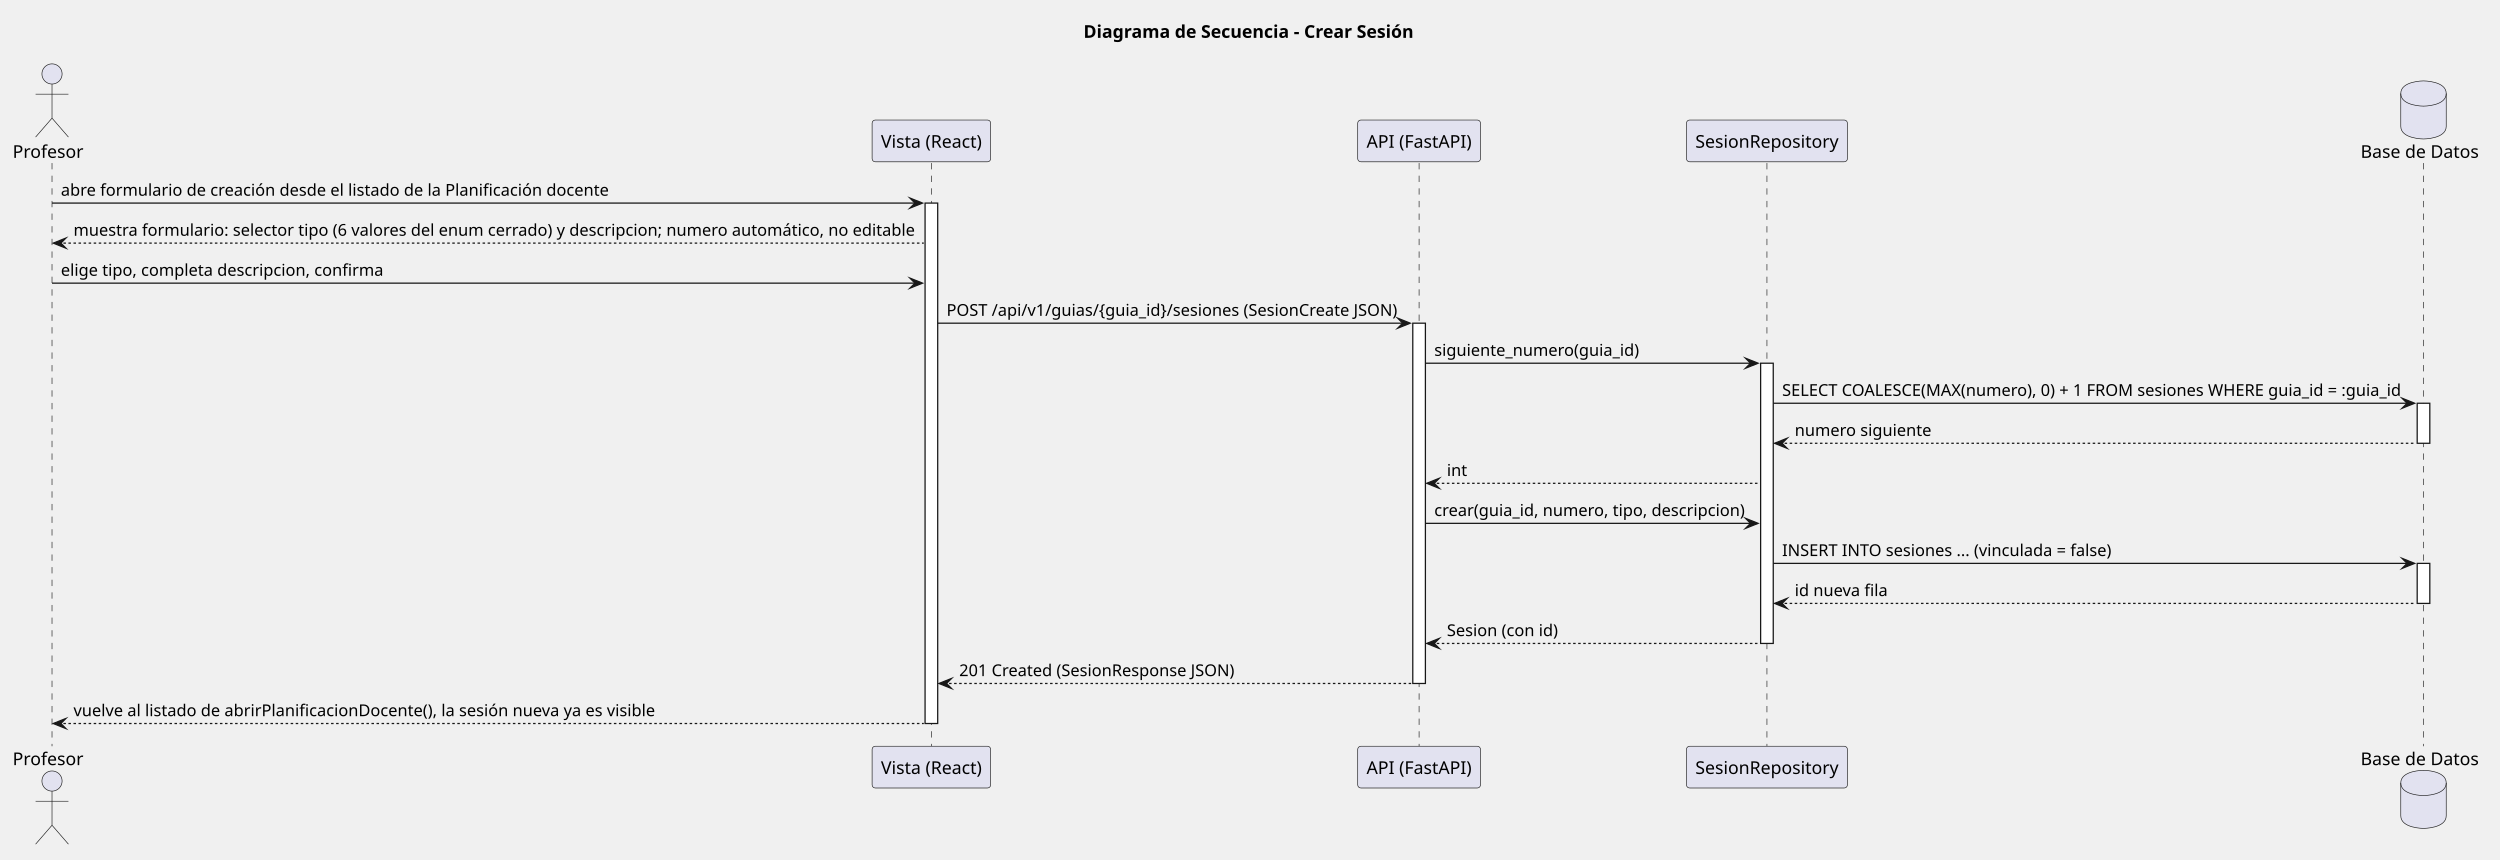
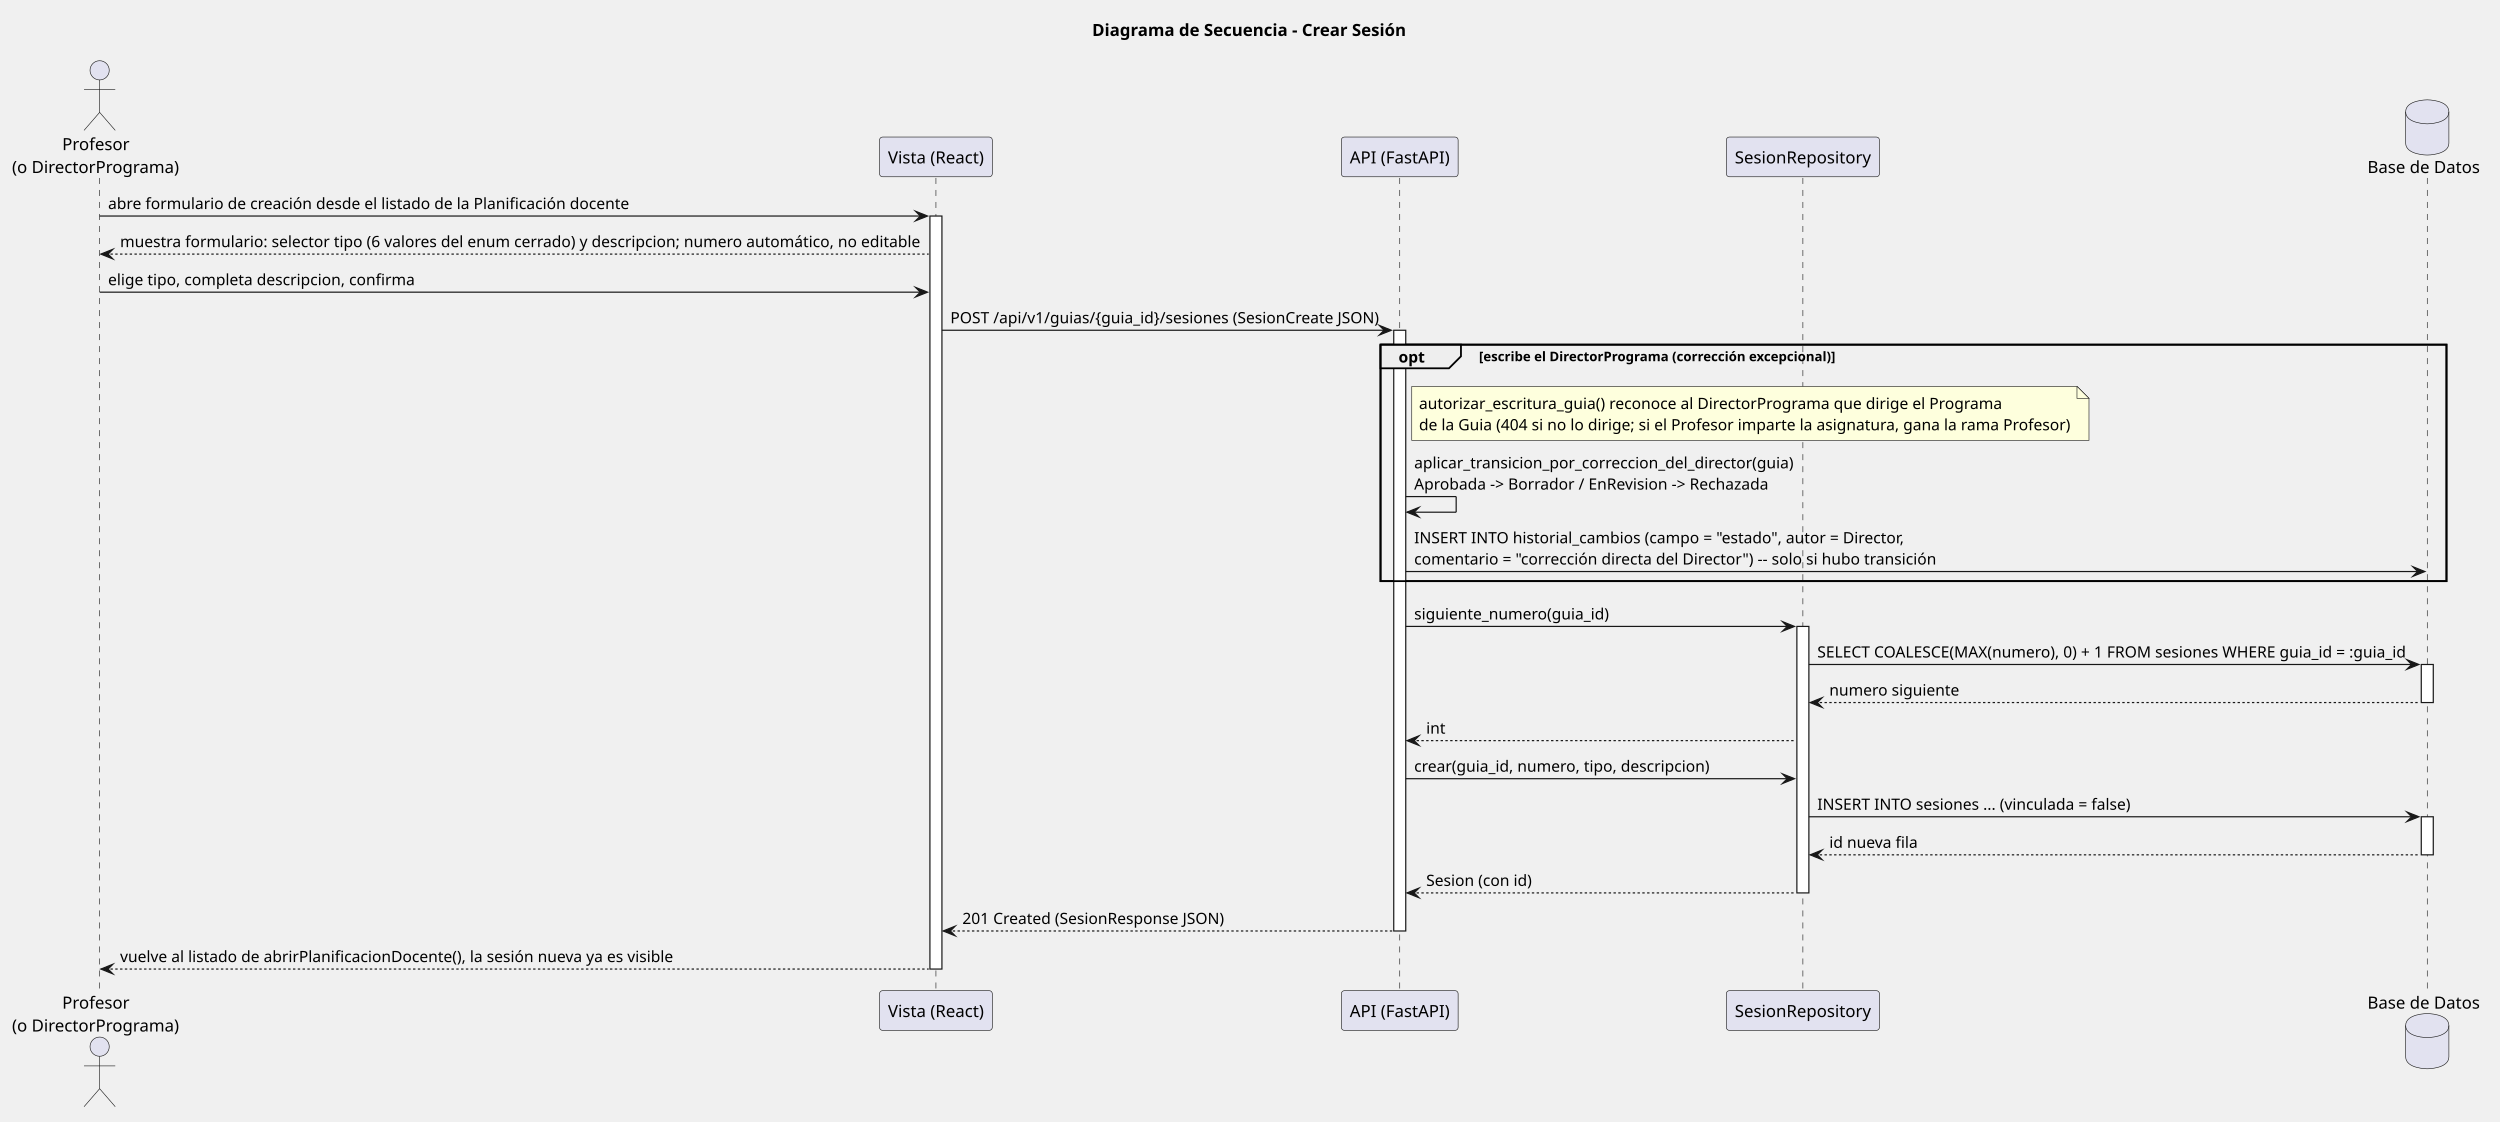
- <svg xmlns="http://www.w3.org/2000/svg" version="1.1" data-diagram-type="SEQUENCE" style="width:1980px;height:681px;background:#FFFFFF;" width="1980px" height="681px" viewBox="0 0 1980 681" zoomAndPan="magnify" preserveAspectRatio="none" contentStyleType="text/css">
+ <svg xmlns="http://www.w3.org/2000/svg" version="1.1" data-diagram-type="SEQUENCE" style="width:2082px;height:934px;background:#FFFFFF;" width="2082px" height="934px" viewBox="0 0 2082 934" zoomAndPan="magnify" preserveAspectRatio="none" contentStyleType="text/css">
  <defs />
  <g font-family="sans-serif" lengthAdjust="spacing">
    <g class="title" data-source-line="1">
-       <text x="858.106" y="29.966" fill="#000" font-size="14" textLength="262.023" font-weight="700">Diagrama de Secuencia - Crear Sesión</text>
+       <text x="909.495" y="29.966" fill="#000" font-size="14" textLength="261.267" font-weight="700">Diagrama de Secuencia - Crear Sesión</text>
+     </g>
+     <rect x="1149.704" y="287.028" width="887.73" height="196.942" fill="none" style="stroke:#000;stroke-width:1.5;" />
+     <g>
+       <rect x="79.479" y="148.204" width="8" height="676.826" fill="#000" fill-opacity="0" />
+       <line x1="82.979" y1="148.204" x2="82.979" y2="825.03" style="stroke:#181818;stroke-width:0.5;stroke-dasharray:5,5;" />
    </g>
    <g>
-       <rect x="37.696" y="129.136" width="8" height="461.884" fill="#000" fill-opacity="0" />
-       <line x1="41.196" y1="129.136" x2="41.196" y2="591.02" style="stroke:#181818;stroke-width:0.5;stroke-dasharray:5,5;" />
+       <rect x="775.938" y="148.204" width="8" height="676.826" fill="#000" fill-opacity="0" />
+       <line x1="779.438" y1="148.204" x2="779.438" y2="825.03" style="stroke:#181818;stroke-width:0.5;stroke-dasharray:5,5;" />
    </g>
    <g>
-       <rect x="734.155" y="129.136" width="8" height="461.884" fill="#000" fill-opacity="0" />
-       <line x1="737.655" y1="129.136" x2="737.655" y2="591.02" style="stroke:#181818;stroke-width:0.5;stroke-dasharray:5,5;" />
+       <rect x="774.438" y="179.91" width="10" height="627.12" fill="#FFF" style="stroke:#181818;stroke-width:1;" />
    </g>
    <g>
-       <rect x="732.655" y="160.842" width="10" height="412.178" fill="#FFF" style="stroke:#181818;stroke-width:1;" />
+       <rect x="1162.204" y="148.204" width="8" height="676.826" fill="#000" fill-opacity="0" />
+       <line x1="1165.704" y1="148.204" x2="1165.704" y2="825.03" style="stroke:#181818;stroke-width:0.5;stroke-dasharray:5,5;" />
    </g>
    <g>
-       <rect x="1120.422" y="129.136" width="8" height="461.884" fill="#000" fill-opacity="0" />
-       <line x1="1123.922" y1="129.136" x2="1123.922" y2="591.02" style="stroke:#181818;stroke-width:0.5;stroke-dasharray:5,5;" />
+       <rect x="1160.704" y="275.028" width="10" height="500.296" fill="#FFF" style="stroke:#181818;stroke-width:1;" />
    </g>
    <g>
-       <rect x="1118.922" y="255.96" width="10" height="285.354" fill="#FFF" style="stroke:#181818;stroke-width:1;" />
+       <rect x="1497.937" y="148.204" width="8" height="676.826" fill="#000" fill-opacity="0" />
+       <line x1="1501.437" y1="148.204" x2="1501.437" y2="825.03" style="stroke:#181818;stroke-width:0.5;stroke-dasharray:5,5;" />
    </g>
    <g>
-       <rect x="1395.915" y="129.136" width="8" height="461.884" fill="#000" fill-opacity="0" />
-       <line x1="1399.415" y1="129.136" x2="1399.415" y2="591.02" style="stroke:#181818;stroke-width:0.5;stroke-dasharray:5,5;" />
+       <rect x="1496.437" y="521.676" width="10" height="221.942" fill="#FFF" style="stroke:#181818;stroke-width:1;" />
    </g>
    <g>
-       <rect x="1394.415" y="287.666" width="10" height="221.942" fill="#FFF" style="stroke:#181818;stroke-width:1;" />
+       <rect x="2017.934" y="148.204" width="8" height="676.826" fill="#000" fill-opacity="0" />
+       <line x1="2021.434" y1="148.204" x2="2021.434" y2="825.03" style="stroke:#181818;stroke-width:0.5;stroke-dasharray:5,5;" />
    </g>
    <g>
-       <rect x="1915.912" y="129.136" width="8" height="461.884" fill="#000" fill-opacity="0" />
-       <line x1="1919.412" y1="129.136" x2="1919.412" y2="591.02" style="stroke:#181818;stroke-width:0.5;stroke-dasharray:5,5;" />
+       <rect x="2016.434" y="553.382" width="10" height="31.706" fill="#FFF" style="stroke:#181818;stroke-width:1;" />
    </g>
    <g>
-       <rect x="1914.412" y="319.372" width="10" height="31.706" fill="#FFF" style="stroke:#181818;stroke-width:1;" />
+       <rect x="2016.434" y="680.206" width="10" height="31.706" fill="#FFF" style="stroke:#181818;stroke-width:1;" />
    </g>
-     <g>
-       <rect x="1914.412" y="446.196" width="10" height="31.706" fill="#FFF" style="stroke:#181818;stroke-width:1;" />
-     </g>
-     <text x="10" y="125.034" fill="#000" font-size="14" textLength="56.392">Profesor</text>
-     <ellipse cx="41.196" cy="58.568" rx="8" ry="8" fill="#E2E2F0" style="stroke:#181818;stroke-width:0.5;" />
-     <path d="M41.196,66.568 L41.196,93.568 M28.196,74.568 L54.196,74.568 M41.196,93.568 L28.196,108.568 M41.196,93.568 L54.196,108.568" style="stroke:#181818;stroke-width:0.5;" fill="none" />
-     <rect x="690.706" y="95.068" width="93.898" height="33.068" fill="#E2E2F0" style="stroke:#181818;stroke-width:0.5;" rx="2.5" ry="2.5" />
-     <text x="697.706" y="117.034" fill="#000" font-size="14" textLength="79.898">Vista (React)</text>
-     <rect x="1075.3" y="95.068" width="97.244" height="33.068" fill="#E2E2F0" style="stroke:#181818;stroke-width:0.5;" rx="2.5" ry="2.5" />
-     <text x="1082.3" y="117.034" fill="#000" font-size="14" textLength="83.244">API (FastAPI)</text>
-     <rect x="1335.68" y="95.068" width="127.47" height="33.068" fill="#E2E2F0" style="stroke:#181818;stroke-width:0.5;" rx="2.5" ry="2.5" />
-     <text x="1342.68" y="117.034" fill="#000" font-size="14" textLength="113.47">SesionRepository</text>
-     <text x="1869.589" y="125.034" fill="#000" font-size="14" textLength="93.646">Base de Datos</text>
-     <path d="M1901.412,74.068 C1901.412,64.068 1919.412,64.068 1919.412,64.068 C1919.412,64.068 1937.412,64.068 1937.412,74.068 L1937.412,100.068 C1937.412,110.068 1919.412,110.068 1919.412,110.068 C1919.412,110.068 1901.412,110.068 1901.412,100.068 L1901.412,74.068" style="stroke:#181818;stroke-width:0.5;" fill="#E2E2F0" />
-     <path d="M1901.412,74.068 C1901.412,84.068 1919.412,84.068 1919.412,84.068 C1919.412,84.068 1937.412,84.068 1937.412,74.068" style="stroke:#181818;stroke-width:0.5;" fill="none" />
-     <text x="10" y="605.986" fill="#000" font-size="14" textLength="56.392">Profesor</text>
-     <ellipse cx="41.196" cy="618.588" rx="8" ry="8" fill="#E2E2F0" style="stroke:#181818;stroke-width:0.5;" />
-     <path d="M41.196,626.588 L41.196,653.588 M28.196,634.588 L54.196,634.588 M41.196,653.588 L28.196,668.588 M41.196,653.588 L54.196,668.588" style="stroke:#181818;stroke-width:0.5;" fill="none" />
-     <rect x="690.706" y="591.02" width="93.898" height="33.068" fill="#E2E2F0" style="stroke:#181818;stroke-width:0.5;" rx="2.5" ry="2.5" />
-     <text x="697.706" y="612.986" fill="#000" font-size="14" textLength="79.898">Vista (React)</text>
-     <rect x="1075.3" y="591.02" width="97.244" height="33.068" fill="#E2E2F0" style="stroke:#181818;stroke-width:0.5;" rx="2.5" ry="2.5" />
-     <text x="1082.3" y="612.986" fill="#000" font-size="14" textLength="83.244">API (FastAPI)</text>
-     <rect x="1335.68" y="591.02" width="127.47" height="33.068" fill="#E2E2F0" style="stroke:#181818;stroke-width:0.5;" rx="2.5" ry="2.5" />
-     <text x="1342.68" y="612.986" fill="#000" font-size="14" textLength="113.47">SesionRepository</text>
-     <text x="1869.589" y="605.986" fill="#000" font-size="14" textLength="93.646">Base de Datos</text>
-     <path d="M1901.412,620.088 C1901.412,610.088 1919.412,610.088 1919.412,610.088 C1919.412,610.088 1937.412,610.088 1937.412,620.088 L1937.412,646.088 C1937.412,656.088 1919.412,656.088 1919.412,656.088 C1919.412,656.088 1901.412,656.088 1901.412,646.088 L1901.412,620.088" style="stroke:#181818;stroke-width:0.5;" fill="#E2E2F0" />
-     <path d="M1901.412,620.088 C1901.412,630.088 1919.412,630.088 1919.412,630.088 C1919.412,630.088 1937.412,630.088 1937.412,620.088" style="stroke:#181818;stroke-width:0.5;" fill="none" />
-     <polygon points="720.655,156.842,730.655,160.842,720.655,164.842,724.655,160.842" fill="#181818" style="stroke:#181818;stroke-width:1;stroke-linejoin:miter;stroke-miterlimit:10;" />
-     <line x1="41.196" y1="160.842" x2="726.655" y2="160.842" style="stroke:#181818;stroke-width:1;" />
-     <text x="48.196" y="155.033" fill="#000" font-size="13" textLength="434.538">abre formulario de creación desde el listado de la Planificación docente</text>
-     <polygon points="52.196,188.548,42.196,192.548,52.196,196.548,48.196,192.548" fill="#181818" style="stroke:#181818;stroke-width:1;stroke-linejoin:miter;stroke-miterlimit:10;" />
-     <line x1="46.196" y1="192.548" x2="731.655" y2="192.548" style="stroke:#181818;stroke-width:1;stroke-dasharray:2,2;" />
-     <text x="58.196" y="186.739" fill="#000" font-size="13" textLength="667.459">muestra formulario: selector tipo (6 valores del enum cerrado) y descripcion; numero automático, no editable</text>
-     <polygon points="720.655,220.254,730.655,224.254,720.655,228.254,724.655,224.254" fill="#181818" style="stroke:#181818;stroke-width:1;stroke-linejoin:miter;stroke-miterlimit:10;" />
-     <line x1="41.196" y1="224.254" x2="726.655" y2="224.254" style="stroke:#181818;stroke-width:1;" />
-     <text x="48.196" y="218.445" fill="#000" font-size="13" textLength="255.476">elige tipo, completa descripcion, confirma</text>
-     <polygon points="1106.922,251.96,1116.922,255.96,1106.922,259.96,1110.922,255.96" fill="#181818" style="stroke:#181818;stroke-width:1;stroke-linejoin:miter;stroke-miterlimit:10;" />
-     <line x1="742.655" y1="255.96" x2="1112.922" y2="255.96" style="stroke:#181818;stroke-width:1;" />
-     <text x="749.655" y="250.151" fill="#000" font-size="13" textLength="357.266">POST /api/v1/guias/{guia_id}/sesiones (SesionCreate JSON)</text>
-     <polygon points="1382.415,283.666,1392.415,287.666,1382.415,291.666,1386.415,287.666" fill="#181818" style="stroke:#181818;stroke-width:1;stroke-linejoin:miter;stroke-miterlimit:10;" />
-     <line x1="1128.922" y1="287.666" x2="1388.415" y2="287.666" style="stroke:#181818;stroke-width:1;" />
-     <text x="1135.922" y="281.857" fill="#000" font-size="13" textLength="162.513">siguiente_numero(guia_id)</text>
-     <polygon points="1902.412,315.372,1912.412,319.372,1902.412,323.372,1906.412,319.372" fill="#181818" style="stroke:#181818;stroke-width:1;stroke-linejoin:miter;stroke-miterlimit:10;" />
-     <line x1="1404.415" y1="319.372" x2="1908.412" y2="319.372" style="stroke:#181818;stroke-width:1;" />
-     <text x="1411.415" y="313.563" fill="#000" font-size="13" textLength="490.997">SELECT COALESCE(MAX(numero), 0) + 1 FROM sesiones WHERE guia_id = :guia_id</text>
-     <polygon points="1415.415,347.078,1405.415,351.078,1415.415,355.078,1411.415,351.078" fill="#181818" style="stroke:#181818;stroke-width:1;stroke-linejoin:miter;stroke-miterlimit:10;" />
-     <line x1="1409.415" y1="351.078" x2="1913.412" y2="351.078" style="stroke:#181818;stroke-width:1;stroke-dasharray:2,2;" />
-     <text x="1421.415" y="345.269" fill="#000" font-size="13" textLength="108.524">numero siguiente</text>
-     <polygon points="1139.922,378.784,1129.922,382.784,1139.922,386.784,1135.922,382.784" fill="#181818" style="stroke:#181818;stroke-width:1;stroke-linejoin:miter;stroke-miterlimit:10;" />
-     <line x1="1133.922" y1="382.784" x2="1393.415" y2="382.784" style="stroke:#181818;stroke-width:1;stroke-dasharray:2,2;" />
-     <text x="1145.922" y="376.975" fill="#000" font-size="13" textLength="16.081">int</text>
-     <polygon points="1382.415,410.49,1392.415,414.49,1382.415,418.49,1386.415,414.49" fill="#181818" style="stroke:#181818;stroke-width:1;stroke-linejoin:miter;stroke-miterlimit:10;" />
-     <line x1="1128.922" y1="414.49" x2="1388.415" y2="414.49" style="stroke:#181818;stroke-width:1;" />
-     <text x="1135.922" y="408.681" fill="#000" font-size="13" textLength="246.493">crear(guia_id, numero, tipo, descripcion)</text>
-     <polygon points="1902.412,442.196,1912.412,446.196,1902.412,450.196,1906.412,446.196" fill="#181818" style="stroke:#181818;stroke-width:1;stroke-linejoin:miter;stroke-miterlimit:10;" />
-     <line x1="1404.415" y1="446.196" x2="1908.412" y2="446.196" style="stroke:#181818;stroke-width:1;" />
-     <text x="1411.415" y="440.387" fill="#000" font-size="13" textLength="261.079">INSERT INTO sesiones ... (vinculada = false)</text>
-     <polygon points="1415.415,473.902,1405.415,477.902,1415.415,481.902,1411.415,477.902" fill="#181818" style="stroke:#181818;stroke-width:1;stroke-linejoin:miter;stroke-miterlimit:10;" />
-     <line x1="1409.415" y1="477.902" x2="1913.412" y2="477.902" style="stroke:#181818;stroke-width:1;stroke-dasharray:2,2;" />
-     <text x="1421.415" y="472.093" fill="#000" font-size="13" textLength="73.879">id nueva fila</text>
-     <polygon points="1139.922,505.608,1129.922,509.608,1139.922,513.608,1135.922,509.608" fill="#181818" style="stroke:#181818;stroke-width:1;stroke-linejoin:miter;stroke-miterlimit:10;" />
-     <line x1="1133.922" y1="509.608" x2="1393.415" y2="509.608" style="stroke:#181818;stroke-width:1;stroke-dasharray:2,2;" />
-     <text x="1145.922" y="503.799" fill="#000" font-size="13" textLength="87.997">Sesion (con id)</text>
-     <polygon points="753.655,537.314,743.655,541.314,753.655,545.314,749.655,541.314" fill="#181818" style="stroke:#181818;stroke-width:1;stroke-linejoin:miter;stroke-miterlimit:10;" />
-     <line x1="747.655" y1="541.314" x2="1117.922" y2="541.314" style="stroke:#181818;stroke-width:1;stroke-dasharray:2,2;" />
-     <text x="759.655" y="535.505" fill="#000" font-size="13" textLength="218.244">201 Created (SesionResponse JSON)</text>
-     <polygon points="52.196,569.02,42.196,573.02,52.196,577.02,48.196,573.02" fill="#181818" style="stroke:#181818;stroke-width:1;stroke-linejoin:miter;stroke-miterlimit:10;" />
-     <line x1="46.196" y1="573.02" x2="731.655" y2="573.02" style="stroke:#181818;stroke-width:1;stroke-dasharray:2,2;" />
-     <text x="58.196" y="567.211" fill="#000" font-size="13" textLength="460.902">vuelve al listado de abrirPlanificacionDocente(), la sesión nueva ya es visible</text>
+     <text x="51.783" y="125.034" fill="#000" font-size="14" textLength="56.392">Profesor</text>
+     <text x="10" y="144.102" fill="#000" font-size="14" textLength="139.957">(o DirectorPrograma)</text>
+     <ellipse cx="82.979" cy="58.568" rx="8" ry="8" fill="#E2E2F0" style="stroke:#181818;stroke-width:0.5;" />
+     <path d="M82.979,66.568 L82.979,93.568 M69.979,74.568 L95.979,74.568 M82.979,93.568 L69.979,108.568 M82.979,93.568 L95.979,108.568" style="stroke:#181818;stroke-width:0.5;" fill="none" />
+     <rect x="732.489" y="114.136" width="93.898" height="33.068" fill="#E2E2F0" style="stroke:#181818;stroke-width:0.5;" rx="2.5" ry="2.5" />
+     <text x="739.489" y="136.102" fill="#000" font-size="14" textLength="79.898">Vista (React)</text>
+     <rect x="1117.083" y="114.136" width="97.244" height="33.068" fill="#E2E2F0" style="stroke:#181818;stroke-width:0.5;" rx="2.5" ry="2.5" />
+     <text x="1124.083" y="136.102" fill="#000" font-size="14" textLength="83.244">API (FastAPI)</text>
+     <rect x="1437.702" y="114.136" width="127.47" height="33.068" fill="#E2E2F0" style="stroke:#181818;stroke-width:0.5;" rx="2.5" ry="2.5" />
+     <text x="1444.702" y="136.102" fill="#000" font-size="14" textLength="113.47">SesionRepository</text>
+     <text x="1971.611" y="144.102" fill="#000" font-size="14" textLength="93.646">Base de Datos</text>
+     <path d="M2003.434,93.136 C2003.434,83.136 2021.434,83.136 2021.434,83.136 C2021.434,83.136 2039.434,83.136 2039.434,93.136 L2039.434,119.136 C2039.434,129.136 2021.434,129.136 2021.434,129.136 C2021.434,129.136 2003.434,129.136 2003.434,119.136 L2003.434,93.136" style="stroke:#181818;stroke-width:0.5;" fill="#E2E2F0" />
+     <path d="M2003.434,93.136 C2003.434,103.136 2021.434,103.136 2021.434,103.136 C2021.434,103.136 2039.434,103.136 2039.434,93.136" style="stroke:#181818;stroke-width:0.5;" fill="none" />
+     <text x="51.783" y="839.996" fill="#000" font-size="14" textLength="56.392">Profesor</text>
+     <text x="10" y="859.064" fill="#000" font-size="14" textLength="139.957">(o DirectorPrograma)</text>
+     <ellipse cx="82.979" cy="871.666" rx="8" ry="8" fill="#E2E2F0" style="stroke:#181818;stroke-width:0.5;" />
+     <path d="M82.979,879.666 L82.979,906.666 M69.979,887.666 L95.979,887.666 M82.979,906.666 L69.979,921.666 M82.979,906.666 L95.979,921.666" style="stroke:#181818;stroke-width:0.5;" fill="none" />
+     <rect x="732.489" y="825.03" width="93.898" height="33.068" fill="#E2E2F0" style="stroke:#181818;stroke-width:0.5;" rx="2.5" ry="2.5" />
+     <text x="739.489" y="846.996" fill="#000" font-size="14" textLength="79.898">Vista (React)</text>
+     <rect x="1117.083" y="825.03" width="97.244" height="33.068" fill="#E2E2F0" style="stroke:#181818;stroke-width:0.5;" rx="2.5" ry="2.5" />
+     <text x="1124.083" y="846.996" fill="#000" font-size="14" textLength="83.244">API (FastAPI)</text>
+     <rect x="1437.702" y="825.03" width="127.47" height="33.068" fill="#E2E2F0" style="stroke:#181818;stroke-width:0.5;" rx="2.5" ry="2.5" />
+     <text x="1444.702" y="846.996" fill="#000" font-size="14" textLength="113.47">SesionRepository</text>
+     <text x="1971.611" y="839.996" fill="#000" font-size="14" textLength="93.646">Base de Datos</text>
+     <path d="M2003.434,854.098 C2003.434,844.098 2021.434,844.098 2021.434,844.098 C2021.434,844.098 2039.434,844.098 2039.434,854.098 L2039.434,880.098 C2039.434,890.098 2021.434,890.098 2021.434,890.098 C2021.434,890.098 2003.434,890.098 2003.434,880.098 L2003.434,854.098" style="stroke:#181818;stroke-width:0.5;" fill="#E2E2F0" />
+     <path d="M2003.434,854.098 C2003.434,864.098 2021.434,864.098 2021.434,864.098 C2021.434,864.098 2039.434,864.098 2039.434,854.098" style="stroke:#181818;stroke-width:0.5;" fill="none" />
+     <polygon points="762.438,175.91,772.438,179.91,762.438,183.91,766.438,179.91" fill="#181818" style="stroke:#181818;stroke-width:1;stroke-linejoin:miter;stroke-miterlimit:10;" />
+     <line x1="82.979" y1="179.91" x2="768.438" y2="179.91" style="stroke:#181818;stroke-width:1;" />
+     <text x="89.979" y="174.101" fill="#000" font-size="13" textLength="434.538">abre formulario de creación desde el listado de la Planificación docente</text>
+     <polygon points="93.979,207.616,83.979,211.616,93.979,215.616,89.979,211.616" fill="#181818" style="stroke:#181818;stroke-width:1;stroke-linejoin:miter;stroke-miterlimit:10;" />
+     <line x1="87.979" y1="211.616" x2="773.438" y2="211.616" style="stroke:#181818;stroke-width:1;stroke-dasharray:2,2;" />
+     <text x="99.979" y="205.807" fill="#000" font-size="13" textLength="667.459">muestra formulario: selector tipo (6 valores del enum cerrado) y descripcion; numero automático, no editable</text>
+     <polygon points="762.438,239.322,772.438,243.322,762.438,247.322,766.438,243.322" fill="#181818" style="stroke:#181818;stroke-width:1;stroke-linejoin:miter;stroke-miterlimit:10;" />
+     <line x1="82.979" y1="243.322" x2="768.438" y2="243.322" style="stroke:#181818;stroke-width:1;" />
+     <text x="89.979" y="237.513" fill="#000" font-size="13" textLength="255.476">elige tipo, completa descripcion, confirma</text>
+     <polygon points="1148.704,271.028,1158.704,275.028,1148.704,279.028,1152.704,275.028" fill="#181818" style="stroke:#181818;stroke-width:1;stroke-linejoin:miter;stroke-miterlimit:10;" />
+     <line x1="784.438" y1="275.028" x2="1154.704" y2="275.028" style="stroke:#181818;stroke-width:1;" />
+     <text x="791.438" y="269.219" fill="#000" font-size="13" textLength="357.266">POST /api/v1/guias/{guia_id}/sesiones (SesionCreate JSON)</text>
+     <path d="M1149.704,287.028 L1216.687,287.028 L1216.687,296.734 L1206.687,306.734 L1149.704,306.734 L1149.704,287.028" style="stroke:#000;stroke-width:1.5;" fill="#EEE" />
+     <rect x="1149.704" y="287.028" width="887.73" height="196.942" fill="none" style="stroke:#000;stroke-width:1.5;" />
+     <text x="1164.704" y="301.925" fill="#000" font-size="13" textLength="21.983" font-weight="700">opt</text>
+     <text x="1231.687" y="300.787" fill="#000" font-size="11" textLength="297.57" font-weight="700">[escribe el DirectorPrograma (corrección excepcional)]</text>
+     <path d="M1175.704,321.734 L1175.704,366.734 L1739.704,366.734 L1739.704,331.734 L1729.704,321.734 L1175.704,321.734" style="stroke:#181818;stroke-width:0.5;" fill="#FEFFDD" />
+     <path d="M1729.704,321.734 L1729.704,331.734 L1739.704,331.734 L1729.704,321.734" style="stroke:#181818;stroke-width:0.5;" fill="#FEFFDD" />
+     <text x="1181.704" y="340.631" fill="#000" font-size="13" textLength="487.461">autorizar_escritura_guia() reconoce al DirectorPrograma que dirige el Programa</text>
+     <text x="1181.704" y="358.337" fill="#000" font-size="13" textLength="543.543">de la Guia (404 si no lo dirige; si el Profesor imparte la asignatura, gana la rama Profesor)</text>
+     <line x1="1170.704" y1="413.558" x2="1212.704" y2="413.558" style="stroke:#181818;stroke-width:1;" />
+     <line x1="1212.704" y1="413.558" x2="1212.704" y2="426.558" style="stroke:#181818;stroke-width:1;" />
+     <line x1="1171.704" y1="426.558" x2="1212.704" y2="426.558" style="stroke:#181818;stroke-width:1;" />
+     <polygon points="1181.704,422.558,1171.704,426.558,1181.704,430.558,1177.704,426.558" fill="#181818" style="stroke:#181818;stroke-width:1;stroke-linejoin:miter;stroke-miterlimit:10;" />
+     <text x="1177.704" y="390.043" fill="#000" font-size="13" textLength="316.732">aplicar_transicion_por_correccion_del_director(guia)</text>
+     <text x="1177.704" y="407.749" fill="#000" font-size="13" textLength="295.841">Aprobada -&gt; Borrador / EnRevision -&gt; Rechazada</text>
+     <polygon points="2009.434,471.97,2019.434,475.97,2009.434,479.97,2013.434,475.97" fill="#181818" style="stroke:#181818;stroke-width:1;stroke-linejoin:miter;stroke-miterlimit:10;" />
+     <line x1="1170.704" y1="475.97" x2="2015.434" y2="475.97" style="stroke:#181818;stroke-width:1;" />
+     <text x="1177.704" y="452.455" fill="#000" font-size="13" textLength="411.385">INSERT INTO historial_cambios (campo = "estado", autor = Director,</text>
+     <text x="1177.704" y="470.161" fill="#000" font-size="13" textLength="436.176">comentario = "corrección directa del Director") -- solo si hubo transición</text>
+     <polygon points="1484.437,517.676,1494.437,521.676,1484.437,525.676,1488.437,521.676" fill="#181818" style="stroke:#181818;stroke-width:1;stroke-linejoin:miter;stroke-miterlimit:10;" />
+     <line x1="1170.704" y1="521.676" x2="1490.437" y2="521.676" style="stroke:#181818;stroke-width:1;" />
+     <text x="1177.704" y="515.867" fill="#000" font-size="13" textLength="162.513">siguiente_numero(guia_id)</text>
+     <polygon points="2004.434,549.382,2014.434,553.382,2004.434,557.382,2008.434,553.382" fill="#181818" style="stroke:#181818;stroke-width:1;stroke-linejoin:miter;stroke-miterlimit:10;" />
+     <line x1="1506.437" y1="553.382" x2="2010.434" y2="553.382" style="stroke:#181818;stroke-width:1;" />
+     <text x="1513.437" y="547.573" fill="#000" font-size="13" textLength="490.997">SELECT COALESCE(MAX(numero), 0) + 1 FROM sesiones WHERE guia_id = :guia_id</text>
+     <polygon points="1517.437,581.088,1507.437,585.088,1517.437,589.088,1513.437,585.088" fill="#181818" style="stroke:#181818;stroke-width:1;stroke-linejoin:miter;stroke-miterlimit:10;" />
+     <line x1="1511.437" y1="585.088" x2="2015.434" y2="585.088" style="stroke:#181818;stroke-width:1;stroke-dasharray:2,2;" />
+     <text x="1523.437" y="579.279" fill="#000" font-size="13" textLength="108.524">numero siguiente</text>
+     <polygon points="1181.704,612.794,1171.704,616.794,1181.704,620.794,1177.704,616.794" fill="#181818" style="stroke:#181818;stroke-width:1;stroke-linejoin:miter;stroke-miterlimit:10;" />
+     <line x1="1175.704" y1="616.794" x2="1495.437" y2="616.794" style="stroke:#181818;stroke-width:1;stroke-dasharray:2,2;" />
+     <text x="1187.704" y="610.985" fill="#000" font-size="13" textLength="16.081">int</text>
+     <polygon points="1484.437,644.5,1494.437,648.5,1484.437,652.5,1488.437,648.5" fill="#181818" style="stroke:#181818;stroke-width:1;stroke-linejoin:miter;stroke-miterlimit:10;" />
+     <line x1="1170.704" y1="648.5" x2="1490.437" y2="648.5" style="stroke:#181818;stroke-width:1;" />
+     <text x="1177.704" y="642.691" fill="#000" font-size="13" textLength="246.493">crear(guia_id, numero, tipo, descripcion)</text>
+     <polygon points="2004.434,676.206,2014.434,680.206,2004.434,684.206,2008.434,680.206" fill="#181818" style="stroke:#181818;stroke-width:1;stroke-linejoin:miter;stroke-miterlimit:10;" />
+     <line x1="1506.437" y1="680.206" x2="2010.434" y2="680.206" style="stroke:#181818;stroke-width:1;" />
+     <text x="1513.437" y="674.397" fill="#000" font-size="13" textLength="261.079">INSERT INTO sesiones ... (vinculada = false)</text>
+     <polygon points="1517.437,707.912,1507.437,711.912,1517.437,715.912,1513.437,711.912" fill="#181818" style="stroke:#181818;stroke-width:1;stroke-linejoin:miter;stroke-miterlimit:10;" />
+     <line x1="1511.437" y1="711.912" x2="2015.434" y2="711.912" style="stroke:#181818;stroke-width:1;stroke-dasharray:2,2;" />
+     <text x="1523.437" y="706.103" fill="#000" font-size="13" textLength="73.879">id nueva fila</text>
+     <polygon points="1181.704,739.618,1171.704,743.618,1181.704,747.618,1177.704,743.618" fill="#181818" style="stroke:#181818;stroke-width:1;stroke-linejoin:miter;stroke-miterlimit:10;" />
+     <line x1="1175.704" y1="743.618" x2="1495.437" y2="743.618" style="stroke:#181818;stroke-width:1;stroke-dasharray:2,2;" />
+     <text x="1187.704" y="737.809" fill="#000" font-size="13" textLength="87.997">Sesion (con id)</text>
+     <polygon points="795.438,771.324,785.438,775.324,795.438,779.324,791.438,775.324" fill="#181818" style="stroke:#181818;stroke-width:1;stroke-linejoin:miter;stroke-miterlimit:10;" />
+     <line x1="789.438" y1="775.324" x2="1159.704" y2="775.324" style="stroke:#181818;stroke-width:1;stroke-dasharray:2,2;" />
+     <text x="801.438" y="769.515" fill="#000" font-size="13" textLength="218.244">201 Created (SesionResponse JSON)</text>
+     <polygon points="93.979,803.03,83.979,807.03,93.979,811.03,89.979,807.03" fill="#181818" style="stroke:#181818;stroke-width:1;stroke-linejoin:miter;stroke-miterlimit:10;" />
+     <line x1="87.979" y1="807.03" x2="773.438" y2="807.03" style="stroke:#181818;stroke-width:1;stroke-dasharray:2,2;" />
+     <text x="99.979" y="801.221" fill="#000" font-size="13" textLength="460.902">vuelve al listado de abrirPlanificacionDocente(), la sesión nueva ya es visible</text>
  </g>
</svg>
